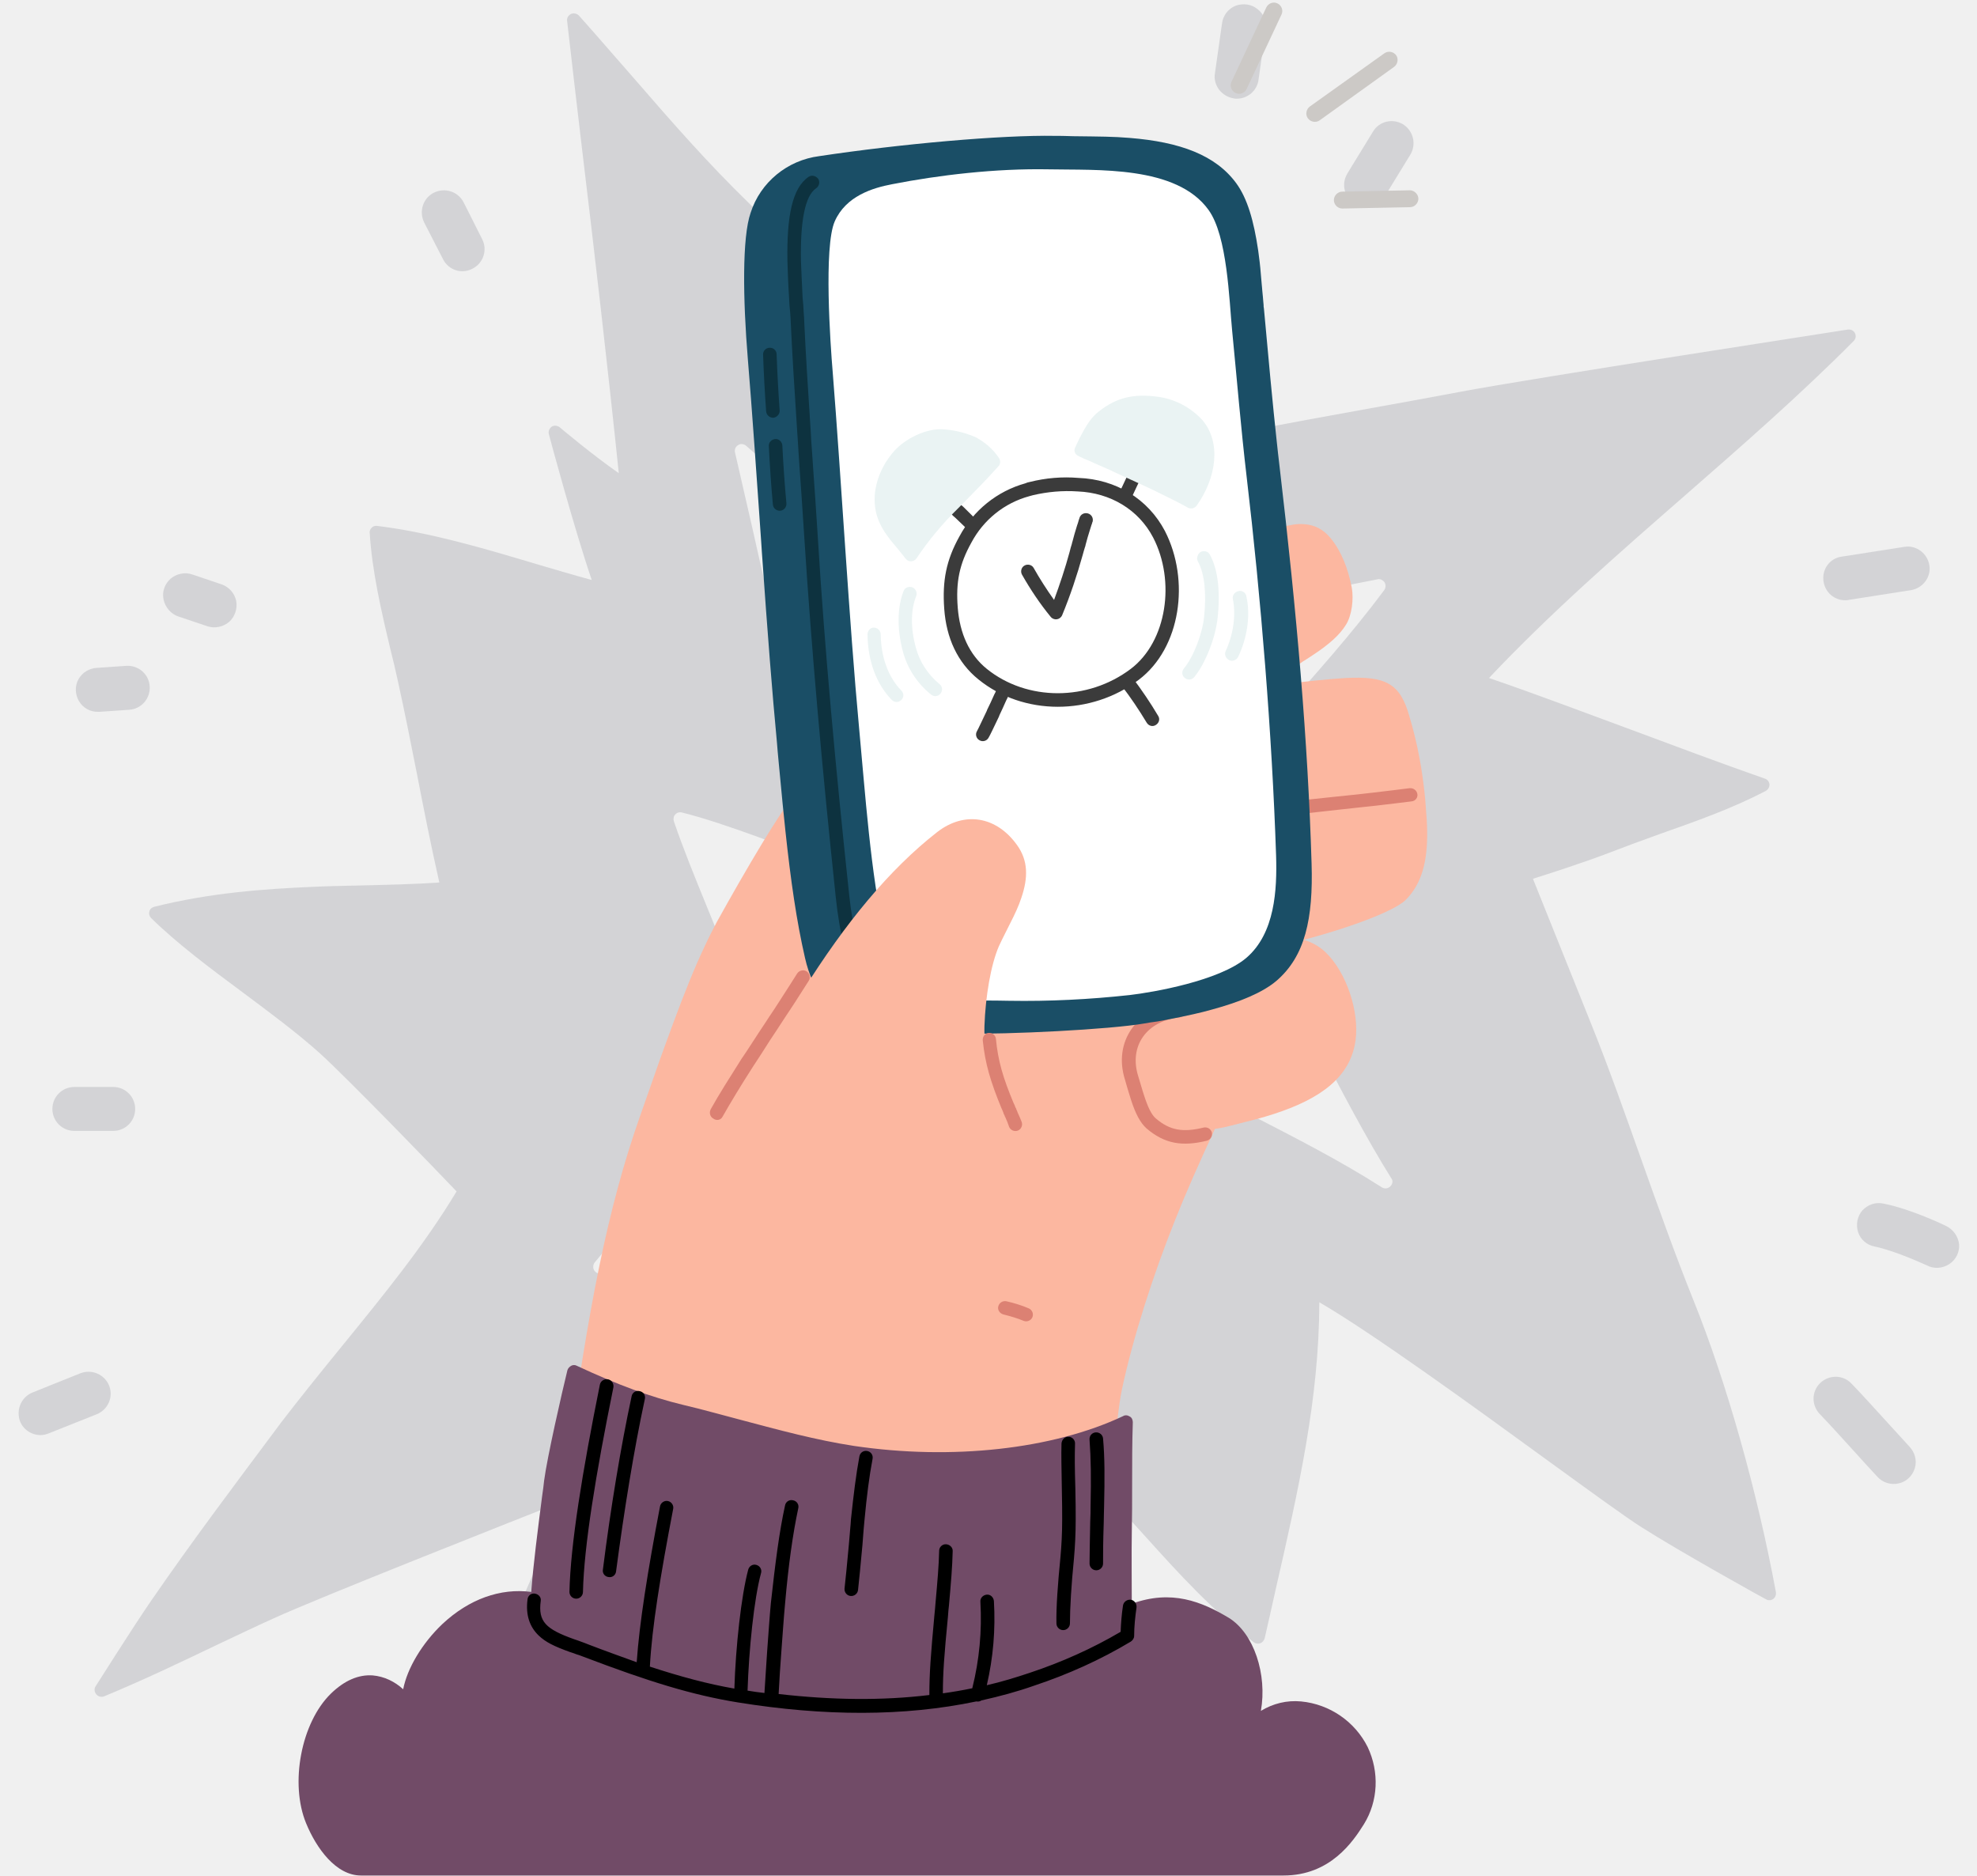
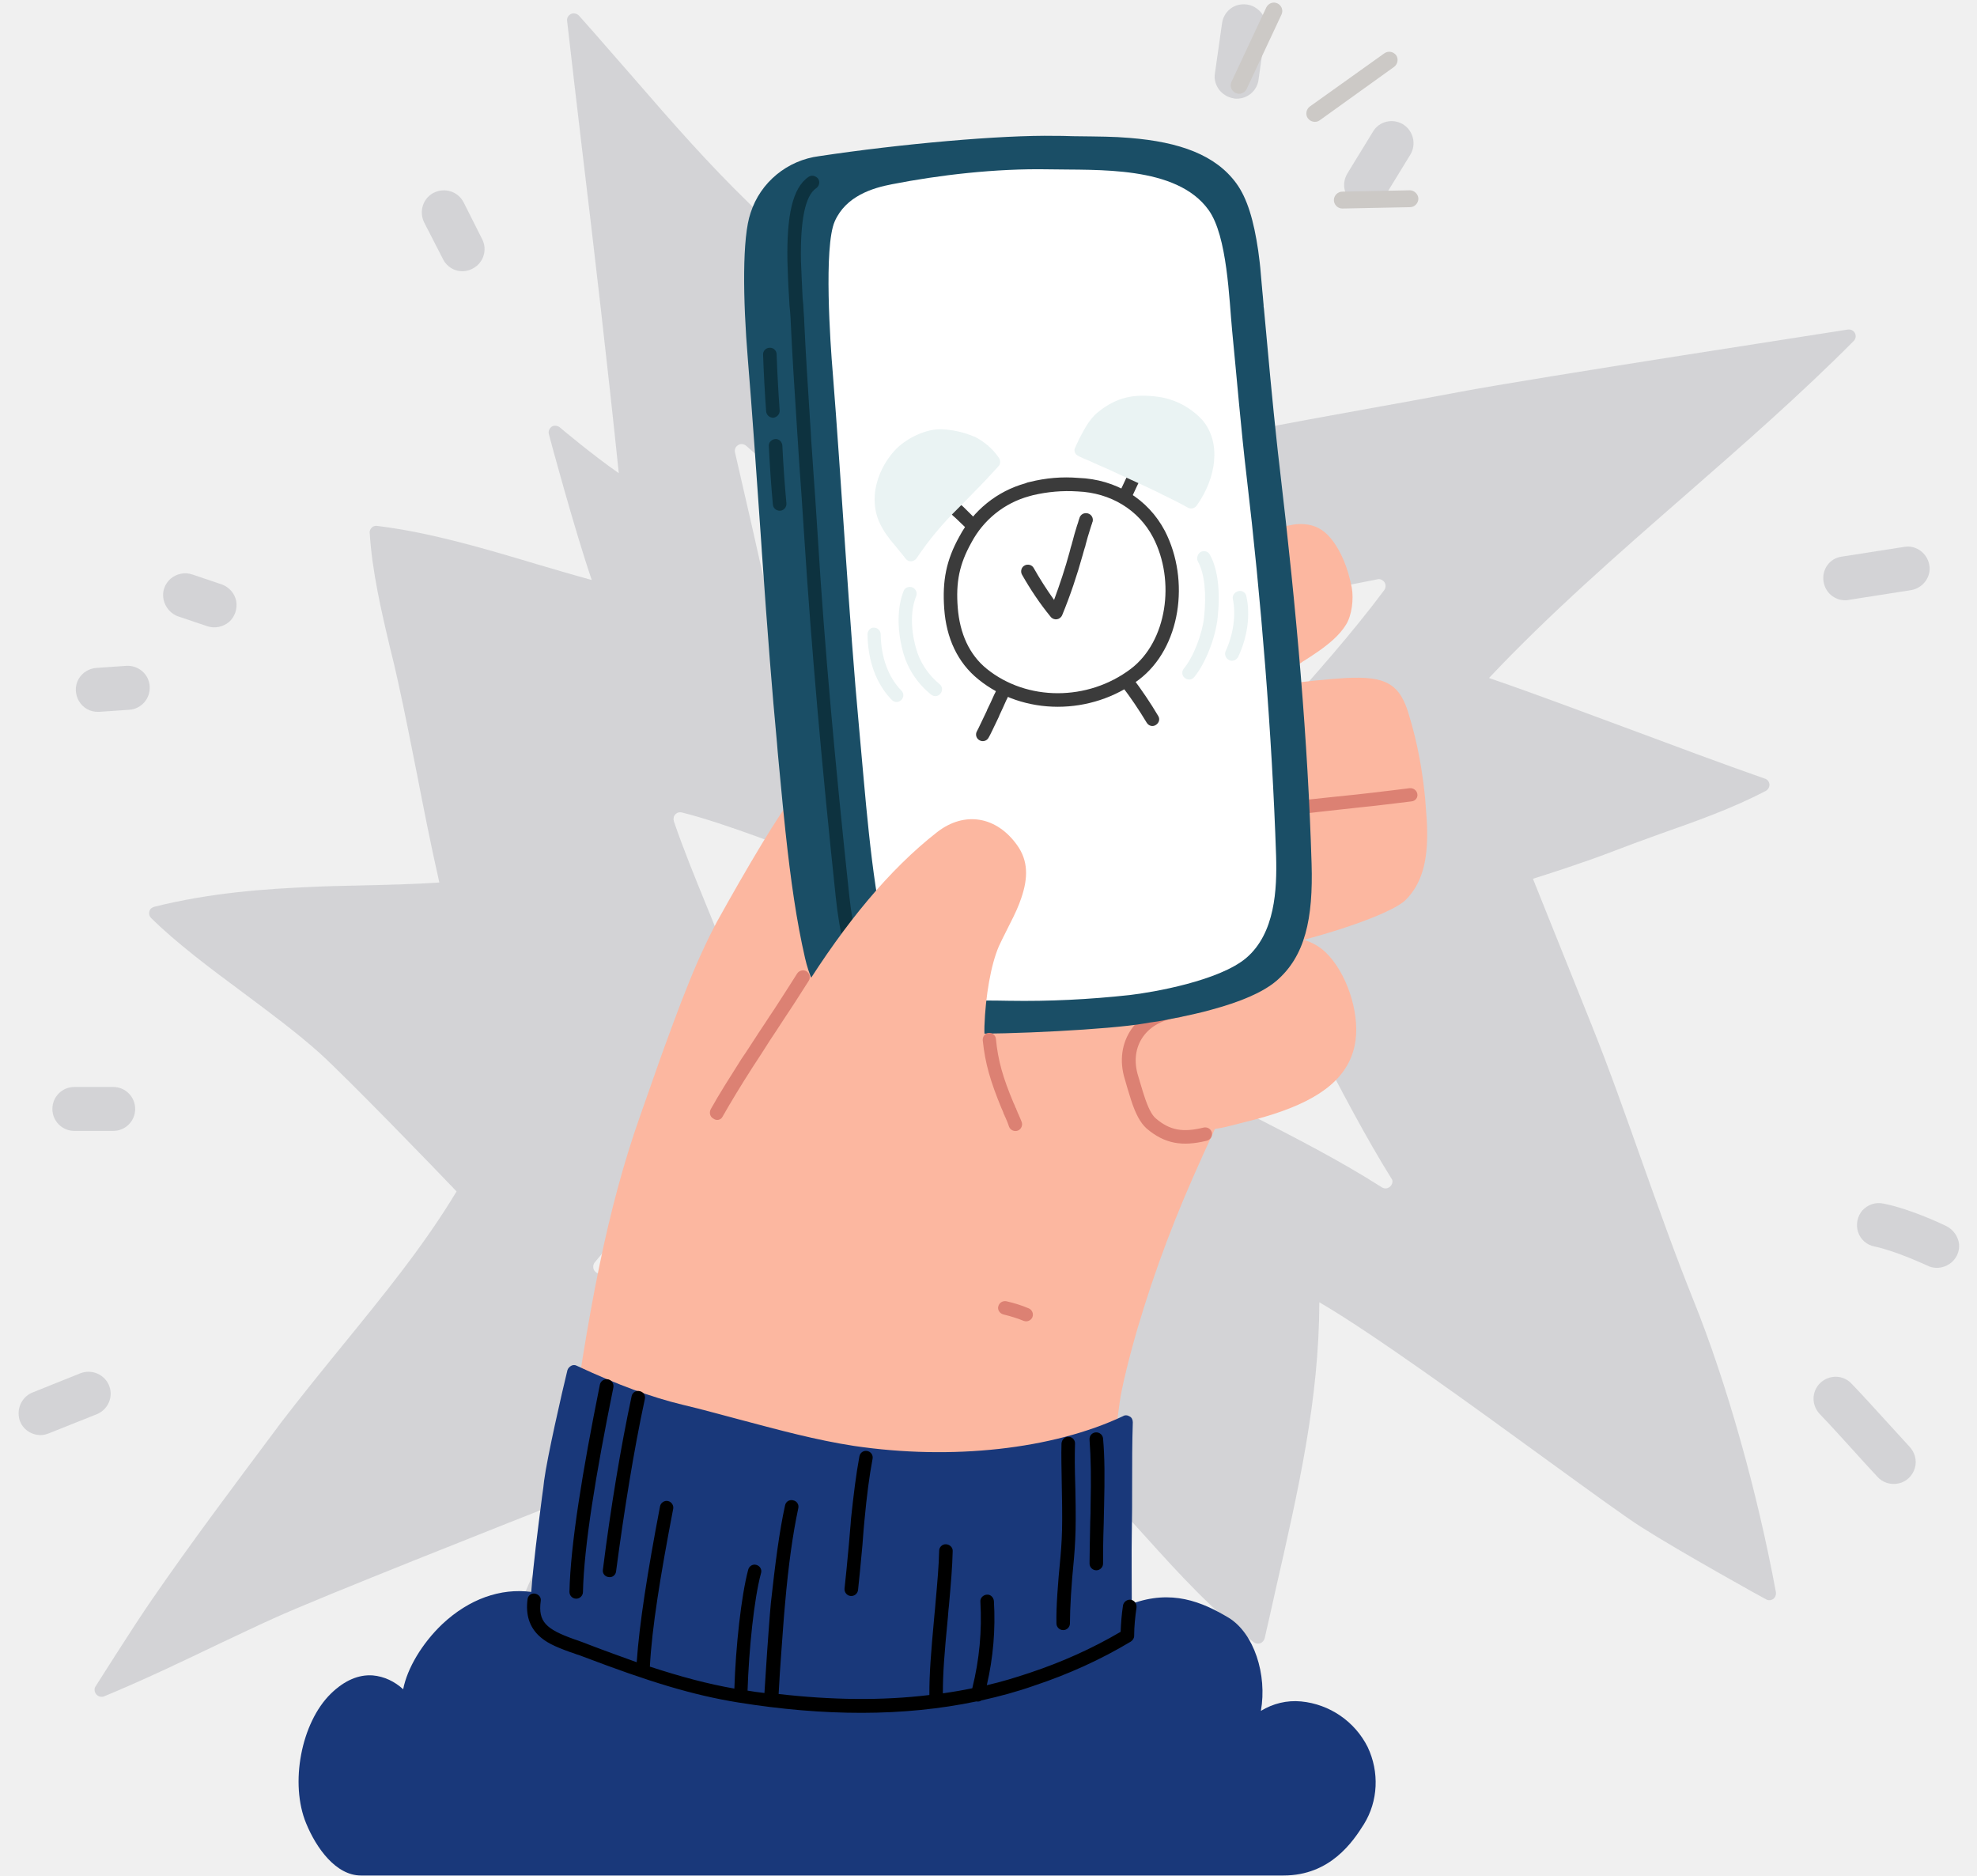
<svg xmlns="http://www.w3.org/2000/svg" version="1.1" id="Layer_1" x="0px" y="0px" viewBox="0 0 585 555" style="enable-background:new 0 0 585 555;" xml:space="preserve">
  <style type="text/css">
	.st0{opacity:0.15;}
	.st1{fill:#2D3142;}
	.st2{fill:#FCB7A0;}
	.st3{fill:#DC8173;}
	.st4{fill:#1A4E66;}
	.st5{fill:#FFFFFF;}
	.st6{fill:#0D323F;}
- 	.st7{fill:#714B67;}
+ 	.st7{fill:#19387A;}
	.st8{fill:#3B3B3B;}
	.st9{fill:#EAF3F3;}
	.st10{fill:#CCC9C6;}
</style>
  <g id="Master_x2F_Spot_Illustrations_x2F_Phone">
    <g id="Background" transform="scale(1 1)">
      <g id="Background_x2F_Boom" class="st0">
        <g id="Group" transform="translate(13, 46)">
          <path id="Shape" class="st1" d="M488.1,338.7c-5.5-13.7-10.4-27.5-15.1-40.7c-4.8-13.5-9.7-27.5-15.3-41.4L440.6,214      c4.5-1.4,15.3-4.9,22.6-7.7c4.9-1.9,10.1-3.8,15.1-5.6c10.5-3.7,21.3-7.5,31.2-12.7c0.7-0.4,1.1-1.1,1.1-1.9      c-0.1-0.8-0.6-1.5-1.3-1.7c-13.7-4.8-27-9.8-39.9-14.6c-13.6-5-27.5-10.3-41.8-15.2c18.1-19.2,38.4-36.9,58.1-54.1      c16.7-14.6,33.9-29.6,49.8-45.6c0.6-0.6,0.8-1.5,0.4-2.3s-1.2-1.2-2.1-1.1c-0.9,0.2-93,14.3-115.1,18.5      c-9.1,1.7-17.8,3.3-26.2,4.8c-23.8,4.3-46.3,8.3-75.7,15.4c3.7-22.7,4.6-49.2,5-72.3c0-0.8-0.5-1.5-1.2-1.9      c-0.7-0.3-1.6-0.2-2.2,0.4C304.7,29.7,268.9,63.5,262,70c-6.7-4.8-22-21.8-34.5-35.6c-8-8.8-14.8-16.4-19-20.4      c-12.1-11.8-22.2-23.3-33.8-36.7c-5.2-5.9-10.5-12.1-16.4-18.7c-0.6-0.6-1.5-0.8-2.3-0.5c-0.8,0.4-1.3,1.2-1.2,2      c1.4,12.1,2.8,24.4,4.3,36.9c3.8,31.6,7.6,64.3,11,97c-7.9-5.5-17.4-13.5-17.5-13.6c-0.7-0.5-1.6-0.6-2.3-0.2      c-0.7,0.5-1.1,1.3-0.9,2.2c0.3,1.3,7.7,28.6,12.7,43.2c-5.2-1.4-10.5-3-16-4.6c-15.7-4.7-31.9-9.5-47.5-11.4      c-0.6-0.1-1.2,0.1-1.6,0.5c-0.4,0.4-0.7,1-0.6,1.6c0.7,11.3,3.4,23,6.1,34.3c0.8,3.2,1.6,6.5,2.3,9.8c1.9,8.6,3.7,17.7,5.6,27.3      c2,10.3,4.1,21,6.6,32c-7,0.5-15.7,0.7-24.2,0.9c-4.9,0.1-9.5,0.2-13.5,0.4c-13.8,0.6-30,1.7-46.7,5.9c-0.7,0.2-1.3,0.7-1.4,1.4      c-0.2,0.7,0,1.4,0.5,1.9c7.5,7.4,17.5,14.9,27.1,22c7.9,5.9,16,11.9,22.7,17.9c8.3,7.5,35,35.1,40.6,41      c-9.6,16-21.8,30.9-33.6,45.4c-6.2,7.6-12.5,15.4-18.5,23.2l-1.1,1.5c-12.4,16.6-25.2,33.6-37.1,50.9      c-5.4,7.8-16.4,25.3-16.5,25.4c-0.5,0.7-0.4,1.7,0.2,2.4c0.6,0.7,1.5,0.9,2.3,0.6c11.1-4.6,22.3-9.9,33.1-15.1      c5.6-2.6,11.3-5.4,16.9-7.9c13.5-6.2,70.1-28.5,86.5-35l-19.9,45.5c-0.3,0.8-0.2,1.7,0.5,2.3c0.6,0.6,1.5,0.7,2.3,0.3      c19.3-9.7,36.9-22.2,54-34.2c5.8-4.1,11.2-7.9,16.6-11.6c19.8-13.4,55-46.4,62.9-53.9c15.8,20.4,28.9,35.5,41.1,47.3      c4.6,4.4,9.3,9.7,14.3,15.2c9.2,10.2,19.7,21.8,31.9,31.1c0.5,0.4,1.3,0.5,1.9,0.3c0.6-0.2,1.1-0.8,1.3-1.4      c1.1-4.8,2.2-9.6,3.2-14.2c6.9-30.2,12.9-56.5,13-85.3c15.5,9,45.3,30.6,67.4,46.7c13.1,9.5,23.4,17,28,19.9      c11.3,7.2,36.5,21.2,36.8,21.3c0.7,0.4,1.5,0.3,2.1-0.1c0.6-0.5,0.9-1.2,0.8-2C507,395.3,497.9,363,488.1,338.7z M398.4,305      c-0.7,0.7-1.7,0.8-2.5,0.3c-12.5-8-26.1-14.9-39.3-21.7c-10.9-5.6-22.1-11.3-32.6-17.6c-1.4,23.7-3,50.4-6,73.4      c-0.1,0.8-0.7,1.4-1.4,1.7c-0.2,0.1-0.4,0.1-0.6,0.1c-0.6,0-1.2-0.3-1.5-0.7c-6.1-7.3-11.1-15.2-16-22.7c-1.5-2.3-3-4.6-4.5-6.9      c-3.4-5.1-14.8-25.1-18.2-31c-9.1,4.5-52.7,25.6-65,31.2c-5.9,2.7-12.4,5.3-18.7,7.8c-9.1,3.7-18.6,7.5-26.7,11.7      c-0.8,0.4-1.8,0.2-2.4-0.5c-0.6-0.7-0.6-1.7-0.1-2.5c0.2-0.2,17.8-21.6,26.8-31.1c6.2-6.5,22.4-26,26.2-30.6      c-2.5-5.1-12.4-25.2-16.2-34.9c-1.2-3.1-2.5-6.2-3.8-9.4c-3.3-8.1-6.7-16.4-9.5-24.6c-0.2-0.7-0.1-1.5,0.4-2      c0.5-0.6,1.3-0.8,2-0.6c12.6,3.1,33.7,11.4,42,14.7c-0.8-4.1-1.6-8.2-2.4-12.3c-3.7-19.3-7.2-37.5-11.3-54.3      c-2.3-9.4-4.9-20.7-7.3-31.5c-1.9-8.3-3.7-16.2-5.3-23.1c-0.2-0.9,0.1-1.7,0.9-2.2c0.7-0.5,1.7-0.4,2.4,0.2      c23,20,44.6,43,59.7,63.7c3.9-6.7,7.8-12.2,11.5-17.7c4.1-5.8,7.9-11.8,11.4-18c0.4-0.7,1.2-1.1,2-1c0.8,0.1,1.5,0.7,1.7,1.5      c1,4.4,1.9,9.2,2.8,13.9c1.2,7.3,2.8,14.5,4.8,21.7c24.7-11.3,52.4-16.7,79.2-21.9c4.6-0.9,9.2-1.8,13.7-2.7      c0.8-0.2,1.6,0.2,2.1,0.9c0.4,0.7,0.4,1.6-0.1,2.3c-9.7,13-20.7,25.3-31.3,37.2c-10.2,11.4-20.7,23.2-29.8,35.3      c14.6,17,27.9,36.2,36.6,52.9c1.4,2.6,2.8,5.3,4.2,8c7.2,13.9,14.7,28.3,22.5,40.8C399.2,303.3,399.1,304.3,398.4,305z" />
          <path id="Path" class="st1" d="M562.8,316.7c-0.4-0.2-10.3-5-18.5-6.6c-2.3-0.5-4.6,0.3-6.2,2c-1.5,1.7-2,4.2-1.3,6.4      c0.7,2.2,2.6,3.9,4.9,4.3c6.6,1.4,15.4,5.6,15.5,5.6c2.1,1.1,4.6,0.9,6.6-0.4c2-1.3,3.1-3.6,2.9-5.9      C566.4,319.7,564.9,317.7,562.8,316.7L562.8,316.7z" />
          <path id="Path_1_" class="st1" d="M526.6,126.1c0.5,3.2,3.2,5.5,6.4,5.5c0.3,0,0.7,0,1-0.1l18.5-2.9c3.5-0.6,6-3.9,5.4-7.4      c-0.6-3.5-3.9-6-7.4-5.4l-18.6,2.9C528.4,119.2,526,122.5,526.6,126.1z" />
          <path id="Path_2_" class="st1" d="M352-16.9c0.3,0.1,0.7,0.1,1,0.1c3.2,0,6-2.4,6.4-5.6l2.1-14.8c0.4-2.3-0.5-4.7-2.4-6.1      c-1.8-1.5-4.3-1.8-6.5-1c-2.2,0.9-3.7,2.9-4,5.2l-2.1,14.8c-0.3,1.7,0.2,3.4,1.2,4.8C348.8-18.1,350.3-17.2,352-16.9z" />
          <path id="Path_3_" class="st1" d="M387.8,14.4c3.1,1.9,7.1,0.9,8.9-2.2l7.6-12.4c1.9-3.1,0.9-7.1-2.1-9      c-3.1-1.9-7.1-0.9-8.9,2.1l-7.6,12.4c-0.9,1.5-1.2,3.3-0.8,4.9S386.3,13.5,387.8,14.4L387.8,14.4z" />
          <path id="Path_4_" class="st1" d="M118.1,30.7c1.6,3.2,5.5,4.5,8.7,2.8c3.2-1.6,4.5-5.5,2.9-8.7l-5.5-10.9      c-1.6-3.2-5.5-4.5-8.8-2.9c-3.2,1.6-4.5,5.5-2.9,8.8L118.1,30.7z" />
          <path id="Path_5_" class="st1" d="M19.3,364c-0.6-1.6-1.9-2.9-3.5-3.6c-1.6-0.7-3.4-0.7-5-0.1L-3.4,366c-2.9,1.2-4.5,4.2-4,7.3      s3.3,5.3,6.4,5.3c0.8,0,1.6-0.2,2.4-0.5l14.3-5.7C19,371,20.6,367.3,19.3,364L19.3,364z" />
          <path id="Path_6_" class="st1" d="M9,288.6h11.5c3.6,0,6.5-2.9,6.5-6.5s-2.9-6.5-6.5-6.5H9c-3.6,0-6.5,2.9-6.5,6.5      S5.4,288.6,9,288.6L9,288.6z" />
          <path id="Path_7_" class="st1" d="M39.8,136.4l8.6,2.9c2.2,0.7,4.6,0.2,6.4-1.3c1.7-1.5,2.5-3.9,2.1-6.2      c-0.5-2.3-2.1-4.1-4.3-4.9l-8.6-2.9c-2.2-0.8-4.7-0.3-6.5,1.2c-1.8,1.6-2.6,3.9-2.1,6.2S37.6,135.7,39.8,136.4L39.8,136.4z" />
          <path id="Path_8_" class="st1" d="M16.1,164.6h0.4l8.7-0.6c3.6-0.2,6.3-3.3,6.1-6.9c-0.2-3.6-3.3-6.3-6.9-6.1l-8.7,0.6      c-2.3,0.1-4.4,1.4-5.5,3.4c-1.1,2-1,4.5,0.2,6.5C11.6,163.5,13.8,164.7,16.1,164.6L16.1,164.6z" />
          <path id="Path_9_" class="st1" d="M269.6,430.1c-0.3-3.6-3.4-6.3-7-6c-3.6,0.3-6.3,3.4-6,7l1.4,20c0.3,3.4,3.1,6,6.5,6h0.5      c1.7-0.1,3.3-0.9,4.5-2.3c1.1-1.3,1.7-3,1.5-4.7L269.6,430.1z" />
          <path id="Path_10_" class="st1" d="M223.1,428.5c-1.7-0.4-3.5,0-4.9,0.9s-2.5,2.4-2.8,4.1l-2.5,11.4c-0.4,1.7-0.1,3.5,0.9,4.9      s2.4,2.5,4.1,2.8c0.5,0.1,0.9,0.1,1.4,0.1c3.1,0,5.7-2.1,6.3-5.1l2.5-11.4c0.4-1.7,0.1-3.5-0.9-4.9      C226.3,429.9,224.8,428.9,223.1,428.5L223.1,428.5z" />
          <path id="Path_11_" class="st1" d="M544.7,374c-3.3-3.6-6.7-7.4-9.9-10.7c-2.5-2.6-6.6-2.6-9.2-0.1c-2.6,2.5-2.6,6.6-0.1,9.2      c3.1,3.2,6.4,6.9,9.6,10.4c2.4,2.7,5,5.5,7.4,8.1c1.6,1.8,4,2.5,6.3,2c2.3-0.5,4.1-2.2,4.8-4.5c0.7-2.3,0-4.7-1.6-6.4      C549.6,379.4,547.1,376.6,544.7,374z" />
        </g>
      </g>
    </g>
    <g id="Master_x2F_Hands_x2F_Phone_1_" transform="scale(1 1)">
      <g id="Master_x2F_Hands_x2F_Phone">
        <g id="base" transform="translate(170, 85)">
          <path id="Path_12_" class="st2" d="M190.8,77.3c0.1-0.7,0.6-1.3,1.3-1.5c5-1.8,10.1-3.3,15.2-4.4c0.2-0.1,0.5-0.1,0.8-0.2      c4.2-1,5.7-1.3,7.9-1.1c3,0.2,5.6,1.5,7.8,4.2c3.1,3.8,5.1,8.9,6.2,14.6c0.6,3.4,0,8.2-1.7,10.9c-1.9,3.1-5,5.8-9.5,8.8      c-0.8,0.5-1.6,1.1-2.6,1.7c-0.4,0.2-0.8,0.5-1.2,0.8c-0.2,0.1-1,0.6-1.2,0.7c-1.8,1.1-3.3,2.1-6.2,4.1c-0.3,0.2-0.3,0.2-0.6,0.4      c-4.5,3.1-6.9,4.6-9.8,6.2c-4.7,2.4-9.1,5.3-13.3,8.6c-1.5,1.2-3.6-0.1-3.2-2L190.8,77.3z" />
          <path id="Path_13_" class="st2" d="M203.7,195.8c13.1-2.3,37.7-9.8,42.4-14.7c4.6-4.7,6.3-11.2,6.2-19.9c0-2.5-0.2-4.8-0.5-8.7      l-0.1-1.3c-0.8-8.3-2.3-16.5-4.7-24.4c-2.7-9.6-7-11.8-18.8-11.2c-12.2,0.8-24.3,2.5-36.2,5c-1,0.2-1.7,1.2-1.6,2.3l10.9,71.2      C201.5,195.2,202.6,195.9,203.7,195.8z" />
          <path id="Path_14_" class="st3" d="M247.1,148.2c-3,0.4-6.5,0.8-10.7,1.3c-3.1,0.4-6.3,0.7-11.1,1.2      c-13.5,1.4-16.2,1.7-21.2,2.4c-1.1,0.1-1.9,1.1-1.7,2.2c0.1,1.1,1.1,1.9,2.2,1.7c5-0.6,7.7-0.9,21.2-2.4c4.8-0.5,8-0.9,11.1-1.2      c4.2-0.5,7.7-0.9,10.8-1.3c1.1-0.1,1.9-1.1,1.7-2.2C249.2,148.8,248.2,148.1,247.1,148.2z" />
          <path id="Path_15_" class="st2" d="M176.1,171.3c-7.4-9.2-14.8-15.9-22.5-19.9c-10.8-5.6-23.2-9.2-34.7-9.6      c-13.6-0.5-25.3,3.5-33.6,12.5c-1.8,2-3.3,4.4-4.6,7.8L75,143.1c-0.4-1.4-2.1-1.9-3.2-0.9c-3.8,3.2-9.4,11-16.2,22.2      c-4.6,7.6-9,15.3-13.5,23.4c-1.1,2.1-2.3,4.4-3.5,7c-3,6.3-6.1,14-9.5,23.2c-1.6,4.4-3.3,8.9-5.2,14.4      c-0.8,2.3-3.8,10.8-4.5,12.8c-9.6,27.2-15.4,57-21.8,104.3c-1.3,9.3-2.3,23.1-3.1,40.2c-0.5,11.5-1,48.9-1.3,61.3      c-0.1,4.3-0.2,8.3-0.3,12c0,1.3,0,2.4-0.1,3.4c0,0.3,0,0.5,0,0.9c0,0.3,0,0.3,0,0.3c0,1.1,0.9,2,2,2l158.9,0.2c1.1,0,2-0.9,2-2      c0-42.6,2.3-123,6.3-141.8c3.2-15,9.1-33.5,15.7-50c3.1-7.8,6.8-16.2,11.8-27c1.5-0.2,3-0.5,4.5-0.9c7.1-1.8,9.2-2.3,12.9-3.5      c14.2-4.6,22.7-11.1,24.2-21.7c1.2-8.6-2.7-20.2-8.8-26.1c-4.4-4.2-10.5-5.3-18.6-4.3c-2.4,0.3-4.8,0.7-8.2,1.4      c-0.5,0.1-2.2,0.5-2.5,0.5c-0.3,0.1-0.7,0.1-0.9,0.2C185.9,184.5,181.4,177.8,176.1,171.3z" />
          <path id="Path_16_" class="st3" d="M178.6,211.9c-12.2,1.3-19.3,11.3-15.7,22.6c0,0.1,1.3,4.5,1.8,6c1.3,4,2.7,6.7,4.6,8.4      c5.3,4.5,10.5,5.4,17.8,3.6c1.1-0.3,1.7-1.3,1.5-2.4c-0.3-1.1-1.3-1.7-2.4-1.5c-6.1,1.5-10,0.9-14.2-2.7c-1.2-1-2.3-3.2-3.4-6.6      c-0.5-1.4-1.7-5.7-1.8-5.9c-2.8-8.9,2.5-16.4,12.3-17.4c1.1-0.1,1.9-1.1,1.8-2.2C180.7,212.6,179.7,211.8,178.6,211.9z" />
          <path id="Path_17_" class="st4" d="M168.7,217.8L168.7,217.8c-10.3,1.8-40.5,3.3-53.9,3c-1.4,0-2.8,0-4.7-0.1      c-0.3,0-0.6,0-1.2,0c-13.1-0.1-18.7-0.5-24.8-2.8c-8.3-3.1-13.6-9.3-15.9-19.5c-2.5-10.9-4.2-22.7-5.8-37.6      c-0.6-5.6-0.9-8.8-2-20.4c-0.2-2.4-0.4-4-0.5-5.7c-1.4-14.8-2.7-31.2-4.5-56.9c0.2,2.4-1.7-24.5-2.2-31.5      c-0.7-9.7-1.3-17.7-1.9-24.9c-1.5-18.1-1.7-36.2,0.8-43.4c2.9-9.1,10.9-15.6,20.3-16.8c23.9-3.6,53.9-6.3,69.8-6      c1.4,0,2.7,0,5.4,0.1c8.1,0.1,11.8,0.1,16.6,0.5c15,1.2,25.5,5.1,31.6,13.4c3.3,4.5,5.2,11.1,6.5,19.9c0.3,2.2,0.6,4.5,0.8,7.2      c0.1,1,0.2,2.1,0.3,3.4c0-0.2,0.2,2.5,0.3,3.2c0.1,0.9,0.1,1.6,0.2,2.3c0,0.5,0,0.5,0.1,1.1c2,22,2.1,22.6,2.9,30.8      c0.6,5.6,1.1,10.8,1.7,15.7c5.2,44.2,8.4,81.5,9.5,117.7c0.5,16.3-1.9,27.4-10.4,34.7c-4,3.4-10.6,6.2-19.1,8.5      c-3.5,1-7.3,1.8-11.3,2.6c-1.5,0.3-3,0.6-4.7,0.9C171.6,217.3,169.2,217.7,168.7,217.8z" />
          <path id="Path_18_" class="st5" d="M164.3,209.4c-11.9,1.3-23.8,1.9-35.7,1.7c-17.4-0.4-32.1,1.9-36.8-19      c-4.2-18.6-5.8-42.7-7.6-61.8c-2.9-31-5.3-74-7.8-105.2C75.7,16.9,73.7-12,77-19.5s11.2-9.9,17-11c13.8-2.7,30.6-4.7,46.3-4.4      c14.3,0.3,37.8-1.2,47.3,12c5.6,7.7,6.1,26.6,7,35.8c1.4,14.2,2.6,28.9,4.3,43.3c4.2,35.5,7.5,76,8.7,112      c0.3,10-0.3,22.9-8.8,30.2C190.8,205.2,171.2,208.6,164.3,209.4z" />
          <path id="Path_19_" class="st6" d="M69.3-32.7C64.4-29.4,62.8-21,63-7.9c0.1,3.3,0.2,6.6,0.5,11.2c0,0.7,0.2,3.4,0.3,4      c0.1,1.4,0.2,2.5,0.2,3.4c0.4,8.5,1,18.5,1.9,32.1c0.1,1.9,0.3,3.9,0.4,6.2c0.1,1.5,0.7,10.5,0.9,13c0.3,4.9,0.6,8.7,0.8,12.1      c2.1,32.7,5.2,67.6,9.3,106.3c1.1,10.7,3.5,20.7,7.1,27.7c0.5,1,1.7,1.4,2.7,0.9s1.4-1.7,0.9-2.7c-3.3-6.5-5.6-16.1-6.7-26.3      C77.2,141.6,74,106.8,72,74.1c-0.2-3.5-0.5-7.3-0.8-12.2c-0.2-2.5-0.8-11.5-0.9-13c-0.2-2.3-0.3-4.3-0.4-6.2      c-0.9-13.6-1.5-23.5-1.9-32c0-1-0.1-2-0.2-3.5c0-0.7-0.2-3.4-0.3-4C67.3-1.4,67.1-4.7,67-7.9c-0.2-11.7,1.2-19.2,4.5-21.4      c0.9-0.6,1.2-1.9,0.6-2.8C71.4-33,70.2-33.3,69.3-32.7z" />
          <path id="Path_20_" class="st2" d="M43.7,251.4c-1.5,0-2.4-1.7-1.7-3c2.6-4.5,5.5-9.3,9.2-15c1.5-2.3,3.1-4.7,5.1-7.9      c0.7-1,3.1-4.7,2.9-4.4c1.2-1.8,2-3.1,2.9-4.4c2.1-3.3,3.9-6,5.5-8.6c12.5-20,25.6-35.9,39.7-46.9c8.1-6.3,17.6-4.7,23.7,3.9      c3.2,4.5,3.3,9.5,1.2,15.6c-0.8,2.4-1.8,4.6-3.6,8.1c-2.3,4.6-2.3,4.6-3,6.1c-2.4,5.5-4,14.9-4.3,23.7      c-0.1,3.8,0.3,8.1,1.3,12.9c0.7,3.8,1.7,7.7,3.1,12.6c0.3,1,0.6,2.1,1,3.4c0.1,0.3,0.8,2.6,0.9,3.2c0.4,1.3-0.6,2.6-2,2.6      L43.7,251.4z" />
          <path id="Path_21_" class="st6" d="M60.7,36.4c-0.4-5.6-0.7-11.2-0.9-16.6c0-1.1-1-2-2.1-1.9c-1.1,0-2,1-1.9,2.1      c0.2,5.5,0.5,11.1,0.9,16.7c0.1,1.1,1,1.9,2.1,1.9C59.9,38.5,60.8,37.5,60.7,36.4z" />
          <path id="Path_22_" class="st6" d="M62.7,63.9c-0.5-5.4-0.9-11-1.2-17.1c-0.1-1.1-1-2-2.1-1.9c-1.1,0.1-2,1-1.9,2.1      c0.3,6.1,0.7,11.9,1.2,17.3c0.1,1.1,1.1,1.9,2.2,1.8C62,66,62.8,65,62.7,63.9z" />
          <path id="Path_23_" class="st3" d="M120.8,222.8c0.7,6.9,2.3,12.2,5.5,20c0.2,0.4,0.4,0.9,0.6,1.4c0.1,0.4,0.1,0.4,0.3,0.7      c0.1,0.4,0.2,0.5,0.3,0.7c0.5,1.1,0.8,1.9,1.1,2.8c0.4,1,1.6,1.5,2.6,1.1c1-0.4,1.5-1.6,1.1-2.6c-0.3-0.8-0.7-1.7-1.2-2.8      c-0.1-0.2-0.1-0.4-0.3-0.7c-0.1-0.4-0.1-0.4-0.3-0.7c-0.2-0.6-0.4-1-0.6-1.4c-3.1-7.4-4.6-12.5-5.2-18.9      c-0.1-1.1-1.1-1.9-2.2-1.8C121.5,220.7,120.7,221.7,120.8,222.8z" />
          <path id="Path_24_" class="st3" d="M43.8,245.4c2.5-4.4,5.4-9.2,9-14.8c1.5-2.3,3.1-4.7,5.1-7.9c0.7-1,3.1-4.7,2.9-4.4      c1.2-1.8,2-3.1,2.9-4.4c2.2-3.3,3.9-6.1,5.6-8.7c0.6-0.9,0.3-2.2-0.6-2.8c-0.9-0.6-2.2-0.3-2.8,0.6c-1.6,2.6-3.4,5.3-5.5,8.6      c-0.8,1.3-1.7,2.6-2.9,4.4c0.2-0.3-2.2,3.4-2.9,4.4c-2.1,3.2-3.6,5.6-5.2,7.9c-3.6,5.7-6.6,10.4-9.1,14.9      c-0.5,1-0.2,2.2,0.7,2.7C42,246.7,43.3,246.4,43.8,245.4z" />
          <path id="Path_25_" class="st3" d="M126.9,303.9c2,0.5,4.1,1.1,6,1.9c1,0.4,2.2-0.1,2.6-1.1c0.4-1-0.1-2.2-1.1-2.6      c-2.1-0.9-4.4-1.6-6.6-2.1c-1.1-0.2-2.1,0.4-2.4,1.5C125.1,302.5,125.8,303.6,126.9,303.9z" />
        </g>
        <g id="Phone_x2F_Wear" transform="scale(1 1)">
          <g id="Phone_x2F_Wear_x2F_Hoodie_1">
            <g id="clothing" transform="translate(95, 448)">
              <path id="Path_26_" class="st7" d="M309.7,68.9c-3.8-7.6-11.3-12.7-19.7-13.5c-4.2-0.4-8.3,0.6-11.9,2.8        c1.9-10.7-2-23-9.6-27.6c-7.9-4.7-16.8-8.4-28.6-4.1c0-5.1-0.1-15.6,0-20.7c0.1-5.1,0.1-10,0.1-14.9c0-5.9,0-12,0.2-18.1        c0-0.7-0.3-1.4-0.9-1.7c-0.6-0.4-1.4-0.5-2-0.1c-20.8,9.8-50.6,13.1-79.6,8.8c-11.1-1.7-22.2-4.7-33.1-7.6        c-5.8-1.5-11.7-3.2-17.7-4.6c-9.1-2.2-19-5.8-31.2-11.5c-0.5-0.3-1.2-0.3-1.7,0c-0.5,0.3-0.9,0.7-1.1,1.3        c-1.6,6.5-6,25.8-6.9,32.7c-0.1,1-0.3,2.7-0.6,4.7C64.1,4.9,62.8,14.9,62.2,23c-9.1-1.2-18.4,2.1-26.3,9.5        c-6,5.7-10.4,13.1-11.6,19.3c-2.5-2.3-5.6-3.8-9-4.1c-4.2-0.3-8.4,1.5-12.4,5.4c-8.8,8.6-12.2,26.6-7.3,38.4        c3,7.3,8.8,15.4,16.2,15.4h273c13.9,0,20.6-10.1,23.8-15.2C312.8,84.9,313.2,76.3,309.7,68.9z" />
              <path id="Combined-Shape" d="M137.3-2.6c0.2-1.1,1.3-1.8,2.4-1.5c1.1,0.2,1.8,1.3,1.5,2.4c-1.6,7.5-2.9,16.7-3.9,28.2        c-0.4,4.3-0.7,8.9-1.1,14.2c-0.2,2.5-0.7,10-0.8,12.5c15.7,1.8,30.6,2,44.6,0.3c0-6.4,0.4-11.7,1.5-23.7        c0.2-1.6,0.2-2.4,0.3-3.3c0.6-6.7,1-11.2,1.1-15.7c0-1.1,1-2,2.1-1.9s2,1,1.9,2.1c-0.1,4.6-0.5,9.2-1.1,16        c-0.1,0.9-0.2,1.7-0.3,3.3C184.4,41.7,184,46.9,184,53c2.9-0.4,5.8-0.9,8.7-1.5c2.1-8.4,2.9-17,2.4-25.6        c-0.1-1.1,0.8-2,1.9-2.1c1.1-0.1,2,0.8,2.1,1.9c0.5,8.4-0.2,16.7-2.1,24.9c4.4-1,8.6-2.3,12.8-3.7c9.3-3.1,18.3-7.1,26.8-12.1        c0.1-2.6,0.3-5.2,0.7-7.8c0.2-1.1,1.2-1.8,2.3-1.7c1.1,0.2,1.8,1.2,1.7,2.3c-0.4,2.8-0.7,5.6-0.7,8.4c0,0.7-0.4,1.3-1,1.7        c-9,5.4-18.6,9.7-28.5,13c-5.1,1.8-10.3,3.2-15.7,4.4c-0.4,0.3-0.9,0.4-1.5,0.3c-21.5,4.5-45,4.4-70.5,0.3        c-13.6-2.2-26.5-6.2-45.7-13.5c-0.6-0.2-1.2-0.5-2-0.7c-0.2-0.1-1.6-0.6-2-0.7c-4.7-1.7-7.2-2.9-9.3-4.9        c-2.7-2.6-3.9-6.1-3.3-10.7c0.1-1.1,1.1-1.9,2.2-1.7s1.9,1.1,1.7,2.2c-0.8,6.1,1.5,8.3,9.9,11.3c0.4,0.1,1.7,0.6,2,0.7        c0.8,0.3,1.4,0.5,2.1,0.8c5.2,2,10,3.7,14.4,5.3c0.8-11.5,3.2-26.7,6.9-46.1c0.2-1.1,1.3-1.8,2.3-1.6c1.1,0.2,1.8,1.3,1.6,2.3        c-3.8,19.8-6.3,35.2-6.9,46.7c9.2,3,17,5.1,25,6.5c0.4-12.4,2-27.3,4.1-35.2c0.3-1.1,1.4-1.7,2.4-1.4c1.1,0.3,1.7,1.4,1.4,2.4        c-2.1,7.7-3.6,22.7-4,34.9l0-0.1c1.7,0.3,3.3,0.5,5,0.7c0.2-2.6,0.6-9.8,0.8-12.3c0.4-5.4,0.7-10,1.1-14.3        C134.4,14.5,135.6,5.1,137.3-2.6z M221.2-22.9c1.1,0,2,1,1.9,2.1c-0.1,3.7-0.1,6.6,0.1,13.2c0.1,4.6,0.1,6.6,0.1,9.2        c0,4.2-0.2,7.9-0.5,11.4c-0.8,8-1.2,14.8-1.2,19.3c0,1.1-0.9,2-2,2c-1.1,0-2-0.9-2-2c-0.1-4.7,0.4-11.6,1.2-19.7        c0.3-3.4,0.5-6.9,0.5-11c0-2.5,0-4.5-0.1-9.1c-0.1-6.7-0.2-9.7-0.1-13.4C219.2-22.1,220.1-23,221.2-22.9z M82.5-38.3        c0.2-1.1,1.3-1.8,2.4-1.6c1.1,0.2,1.8,1.3,1.6,2.4c-5.2,25.6-8.7,47-9,60.5c0,1.1-0.9,2-2,2c-1.1,0-2-0.9-2-2        C73.8,9.1,77.3-12.5,82.5-38.3z M159.3-17.1c0.2-1.1,1.2-1.8,2.3-1.6c1.1,0.2,1.8,1.2,1.6,2.3c-1,5.3-1.7,10.8-2.4,18.2        c-0.2,2-0.3,3.3-0.6,7.3c-0.6,6.5-0.9,9.6-1.3,13.3c-0.1,1.1-1.1,1.9-2.2,1.8c-1.1-0.1-1.9-1.1-1.8-2.2        c0.4-3.6,0.7-6.7,1.3-13.2c0.3-4,0.5-5.3,0.6-7.3C157.6-6,158.3-11.7,159.3-17.1z M91.9-34.9c0.2-1.1,1.3-1.8,2.4-1.5        c1.1,0.2,1.8,1.3,1.5,2.4c-3.2,14.8-6.1,32.8-8.5,50.9c-0.1,1.1-1.1,1.9-2.2,1.7c-1.1-0.1-1.9-1.1-1.7-2.2        C85.7-1.9,88.7-20,91.9-34.9z M229.2-24.2c1.1-0.1,2.1,0.7,2.2,1.8c0.5,5.6,0.5,11.5,0.3,20.3c0,1.3-0.1,2.3-0.1,4.5        c-0.2,6.3-0.2,8.9-0.2,12.2c0,1.1-0.9,2-2,2s-2-0.9-2-2c0-3.3,0.1-5.9,0.2-12.3c0.1-2.2,0.1-3.2,0.1-4.5        c0.2-8.6,0.1-14.4-0.3-19.8C227.3-23.2,228.1-24.1,229.2-24.2z" />
            </g>
          </g>
        </g>
        <g id="Phone_x2F_Item" transform="scale(1 1)">
          <g id="Phone_x2F_Item_x2F_Alarm">
            <g id="items" transform="translate(264, 162)">
              <path id="Path_27_" class="st8" d="M31.2,41.4c0,0.1-0.1,0.3-0.3,0.6c-0.2,0.5-0.4,1-0.7,1.5c-0.7,1.6-1.4,3.1-2.1,4.5        L28,48.3c-1.5,3.1-2.5,5.3-2.9,6c-0.6,1-0.2,2.2,0.7,2.7c1,0.6,2.2,0.2,2.7-0.7c0.5-0.8,1.5-3,3.1-6.3l0.1-0.3        c0.7-1.5,1.4-3,2.1-4.6c0.3-0.5,0.5-1.1,0.7-1.5c0.1-0.3,0.2-0.5,0.3-0.6c0.5-1,0-2.2-1-2.7C32.9,40,31.7,40.4,31.2,41.4z" />
              <path id="Path_28_" class="st8" d="M67.9,40.9c2.7,3.5,5.1,7.1,7.4,10.9c0.6,1,1.8,1.3,2.7,0.7c1-0.6,1.3-1.8,0.7-2.7        c-2.3-3.9-4.9-7.7-7.6-11.3c-0.7-0.9-1.9-1-2.8-0.4S67.2,40.1,67.9,40.9z" />
              <path id="Path_29_" class="st8" d="M12-14.9c1.6,1.3,3.2,2.8,5.6,5.1c0.3,0.3,0.6,0.6,1.2,1.1c3.4,3.3,4.9,4.7,6.7,6.3        c0.8,0.7,2.1,0.6,2.8-0.2s0.6-2.1-0.2-2.8c-1.8-1.5-3.2-2.8-6.5-6.1c-0.5-0.5-0.8-0.8-1.2-1.1c-2.4-2.4-4.1-3.9-5.8-5.3        c-0.8-0.7-2.1-0.6-2.8,0.3C11-16.9,11.1-15.6,12-14.9z" />
              <path id="Path_30_" class="st8" d="M67.1-6.5c0,0,0,0,0.1-0.3c0.1-0.2,0.2-0.5,0.3-0.7c0.4-0.8,0.7-1.7,1.2-2.6        c1.2-2.7,2.5-5.4,3.7-8c0.3-0.7,0.7-1.4,1-2c1.9-3.9,3.5-6.8,4.6-8.2c0.7-0.9,0.5-2.1-0.4-2.8c-0.9-0.7-2.1-0.5-2.8,0.4        c-1.2,1.6-2.9,4.7-4.9,8.8c-0.3,0.7-0.7,1.4-1,2.1c-1.2,2.6-2.5,5.3-3.8,8.1c-0.4,1-0.8,1.9-1.2,2.7c-0.1,0.3-0.2,0.5-0.3,0.7        c-0.1,0.2-0.1,0.2-0.1,0.3c-0.4,1,0,2.2,1,2.6S66.7-5.5,67.1-6.5z" />
              <path id="Path_31_" class="st5" d="M40-17.1C32.1-15,25.5-9.6,21.6-2.4c-3.8,6.9-4.9,12.6-4.3,20.3c0.6,7.4,3.3,14.6,9.4,19.5        c12.7,10.2,31.7,10.2,45.1,0.1C84,28.3,85.6,8.9,78.9-3.9C74.2-13,65.1-18.2,55-18.6c-4.6-0.4-9.3,0-13.8,1.1        C40.8-17.3,40.4-17.2,40-17.1z" />
              <path id="Path_32_" class="st8" d="M19.9-3.3c-3.9,7-5.1,13.1-4.5,21.4C16,26.7,19.3,34,25.5,39C38.8,49.8,58.9,49.8,73,39.1        c12.4-9.4,15.2-29.4,7.7-44c-5-9.5-14.5-15.3-25.6-15.7c-4.8-0.4-9.6,0-14.4,1.2c-0.5,0.1-0.9,0.2-1.3,0.4        C31.1-16.7,24-11,19.9-3.3z M40.6-15.2c0.3-0.1,0.7-0.2,1.1-0.3c4.3-1,8.7-1.4,13.2-1.1c9.7,0.4,18,5.4,22.3,13.6        c6.7,12.9,4.1,30.8-6.6,38.9c-12.7,9.6-30.7,9.6-42.6,0c-5.2-4.2-8-10.5-8.6-18.1c-0.6-7.6,0.5-12.9,4-19.2        C27-8.2,33.2-13.2,40.6-15.2L40.6-15.2z" />
              <path id="Path_33_" class="st8" d="M41.9,6.1c-0.5-1-1.8-1.3-2.7-0.8c-1,0.5-1.3,1.8-0.8,2.7c2.5,4.4,5.3,8.6,8.5,12.5        c1,1.2,2.8,0.9,3.4-0.5c2.4-5.8,4.4-11.8,6.1-17.9c0.2-0.7,0.4-1.5,0.7-2.4c0.1-0.2,0.1-0.2,0.1-0.4c0.4-1.6,0.9-3.2,1.4-4.8        C58.8-6,58.9-6.6,59.1-7c0.1-0.3,0.1-0.5,0.2-0.6c0.3-1.1-0.3-2.2-1.4-2.5c-1.1-0.3-2.2,0.3-2.5,1.4c0,0.1-0.1,0.3-0.2,0.6        c-0.1,0.5-0.3,1-0.5,1.6c-0.5,1.6-1,3.3-1.4,4.9c-0.1,0.2-0.1,0.2-0.1,0.4c-0.3,0.9-0.5,1.7-0.7,2.5        c-1.3,4.8-2.9,9.6-4.6,14.2C45.7,12.4,43.7,9.3,41.9,6.1z" />
              <path id="Path_34_" class="st9" d="M3.4,12.8c-1.9,4.8-2,11.2-0.3,17.7c1.3,5.1,4.2,9.6,8.4,13c0.9,0.7,2.1,0.6,2.8-0.3        s0.6-2.1-0.3-2.8c-3.4-2.8-5.9-6.6-7-10.8c-1.6-5.8-1.5-11.3,0.1-15.2c0.4-1-0.1-2.2-1.1-2.6S3.8,11.8,3.4,12.8z" />
              <path id="Path_35_" class="st9" d="M-7.3,25.7c0.1,7.7,2.5,14.6,7.2,19.4c0.8,0.8,2,0.8,2.8,0c0.8-0.8,0.8-2,0-2.8        c-3.9-4-6-9.9-6.1-16.6c0-1.1-0.9-2-2-2C-6.4,23.6-7.3,24.6-7.3,25.7z" />
              <path id="Path_36_" class="st9" d="M90.5,4.2c2,3.6,2.5,9.7,1.8,16.3c-0.5,5-3.2,12-6,15.3c-0.7,0.9-0.6,2.1,0.3,2.8        s2.1,0.6,2.8-0.3c3.3-4,6.3-11.7,6.9-17.5c0.8-7.4,0.2-14.2-2.3-18.7c-0.5-1-1.8-1.3-2.7-0.8S89.9,3.2,90.5,4.2z" />
              <path id="Path_37_" class="st9" d="M100.8,15.2c1,4.8,0.1,10.6-2.1,15.4c-0.5,1,0,2.2,1,2.7c1,0.5,2.2,0,2.7-1        c2.6-5.5,3.7-12.1,2.4-17.9c-0.2-1.1-1.3-1.8-2.4-1.5S100.6,14.2,100.8,15.2z" />
              <path id="Path_38_" class="st9" d="M31.6-26.5c0.5,0.8,0.5,1.8-0.2,2.5c-2,2.2-4.3,4.7-5.7,6.1c-0.2,0.2-0.4,0.4-0.8,0.8        c-2.6,2.7-3.8,3.9-5.3,5.4C15-7.2,10.8-2.2,7.2,3.2C6.4,4.3,4.8,4.4,4,3.3C3.8,3.1,3.7,3,3.6,2.8c-0.7-0.9-3.4-4.2-4.1-5        c-3.6-4.6-5.1-8.5-4.6-14c0.6-4.9,2.9-9.5,6.4-13.1c3.5-3.4,9.1-5.9,13.5-5.7c3.3,0.2,6.5,0.9,9.5,2.2l0.1,0        C27.3-31.3,29.8-29.2,31.6-26.5z" />
              <path id="Path_39_" class="st9" d="M55.1-27.1c0.1,0.1,0.4,0.2,0.8,0.4c0.6,0.3,1.3,0.6,2.1,0.9c2.1,1,4.3,1.9,6.3,2.8        l0.2,0.1c2.6,1.2,4.7,2.2,6.3,2.9c0.5,0.2,2.1,1,2,0.9c0.8,0.4,1.3,0.6,1.9,0.9c1.4,0.6,2.5,1.2,3.6,1.7        c0.6,0.3,1.2,0.6,1.8,0.9c2.5,1.2,4.9,2.4,7.4,3.8c0.9,0.5,2,0.2,2.6-0.6c5.9-8.3,7.3-18.7,1.7-25.3        c-3.5-3.8-8.1-6.2-13.1-6.9c-7.2-1-12.3,0.2-17.5,4.3c-2,1.5-3.6,3.8-5.3,7.1c-0.3,0.5-0.6,1.1-0.9,1.8        c-0.1,0.2-0.7,1.4-0.8,1.7C53.6-28.7,54.1-27.5,55.1-27.1z" />
            </g>
          </g>
        </g>
        <g id="Phone_x2F_Effect" transform="scale(1 1)">
          <g id="Phone_x2F_Effect_x2F_Pop">
            <g id="addons" transform="translate(371, 45)">
              <path id="Path_40_" class="st10" d="M-2.1-18.7l10.3-22c0.6-1.3,0-2.7-1.2-3.3c-1.3-0.6-2.7,0-3.3,1.2l-10.3,22        c-0.6,1.3,0,2.7,1.2,3.3S-2.7-17.4-2.1-18.7z" />
              <path id="Path_41_" class="st10" d="M38.6-29.2l-22,15.7c-1.1,0.8-1.4,2.4-0.6,3.5s2.4,1.4,3.5,0.6l22-15.8        c1.1-0.8,1.4-2.4,0.6-3.5C41.2-29.8,39.7-30,38.6-29.2z" />
              <path id="Path_42_" class="st10" d="M26.2,16.7l20-0.4c1.4,0,2.5-1.2,2.5-2.5s-1.2-2.5-2.5-2.5l-20,0.4        c-1.4,0-2.5,1.2-2.5,2.5S24.8,16.7,26.2,16.7z" />
            </g>
          </g>
        </g>
      </g>
    </g>
  </g>
</svg>
